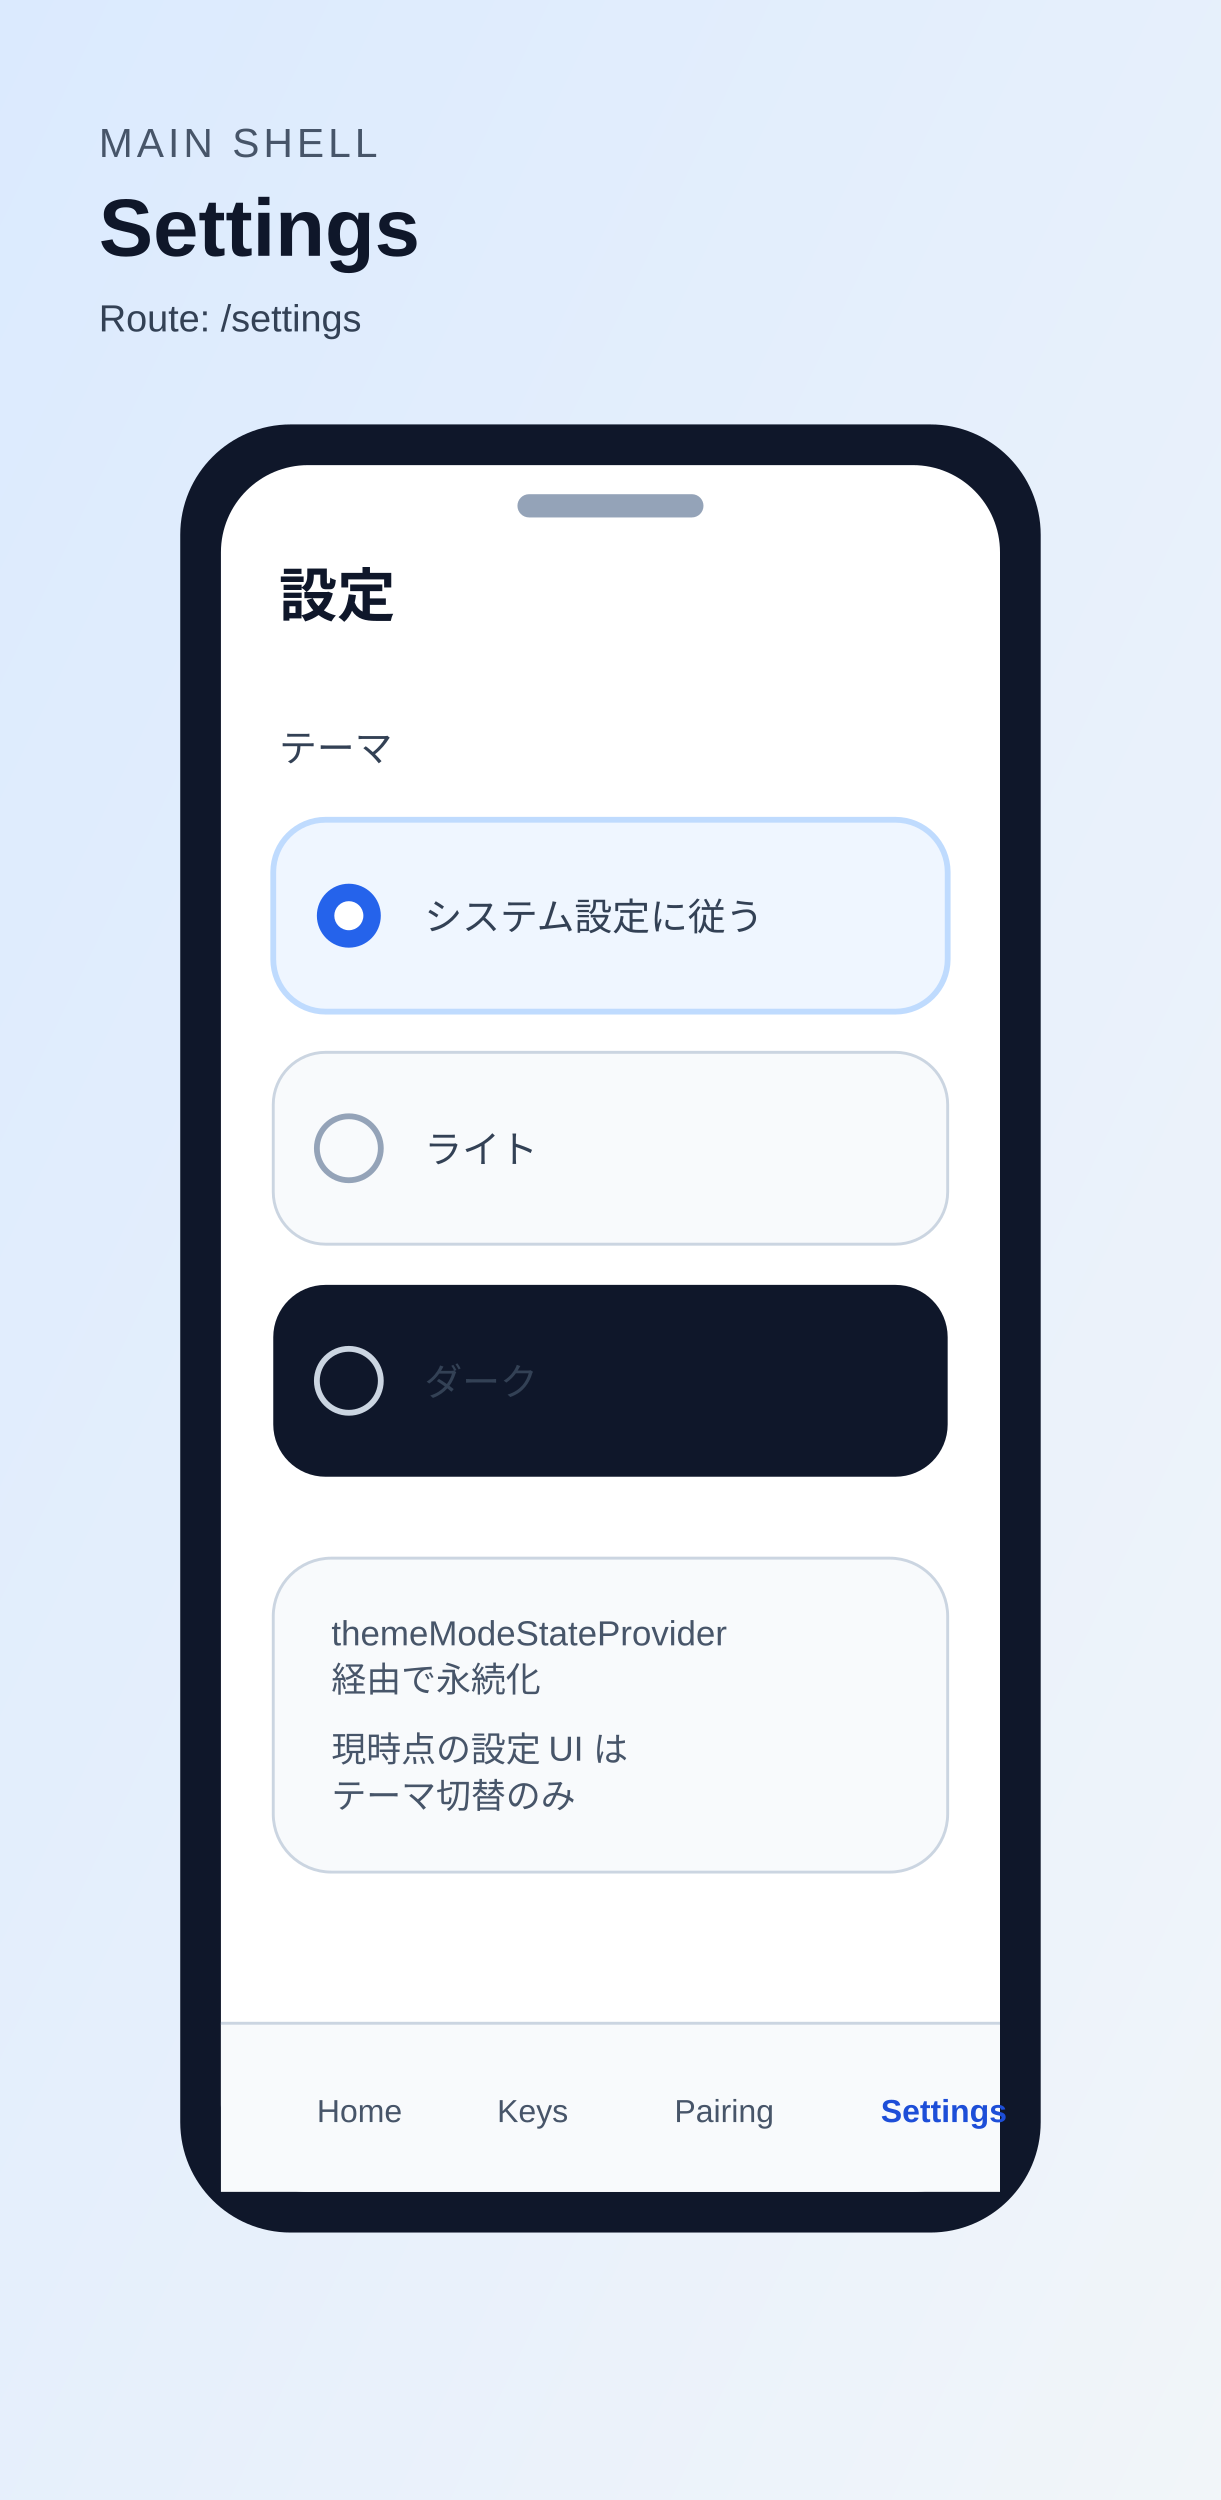
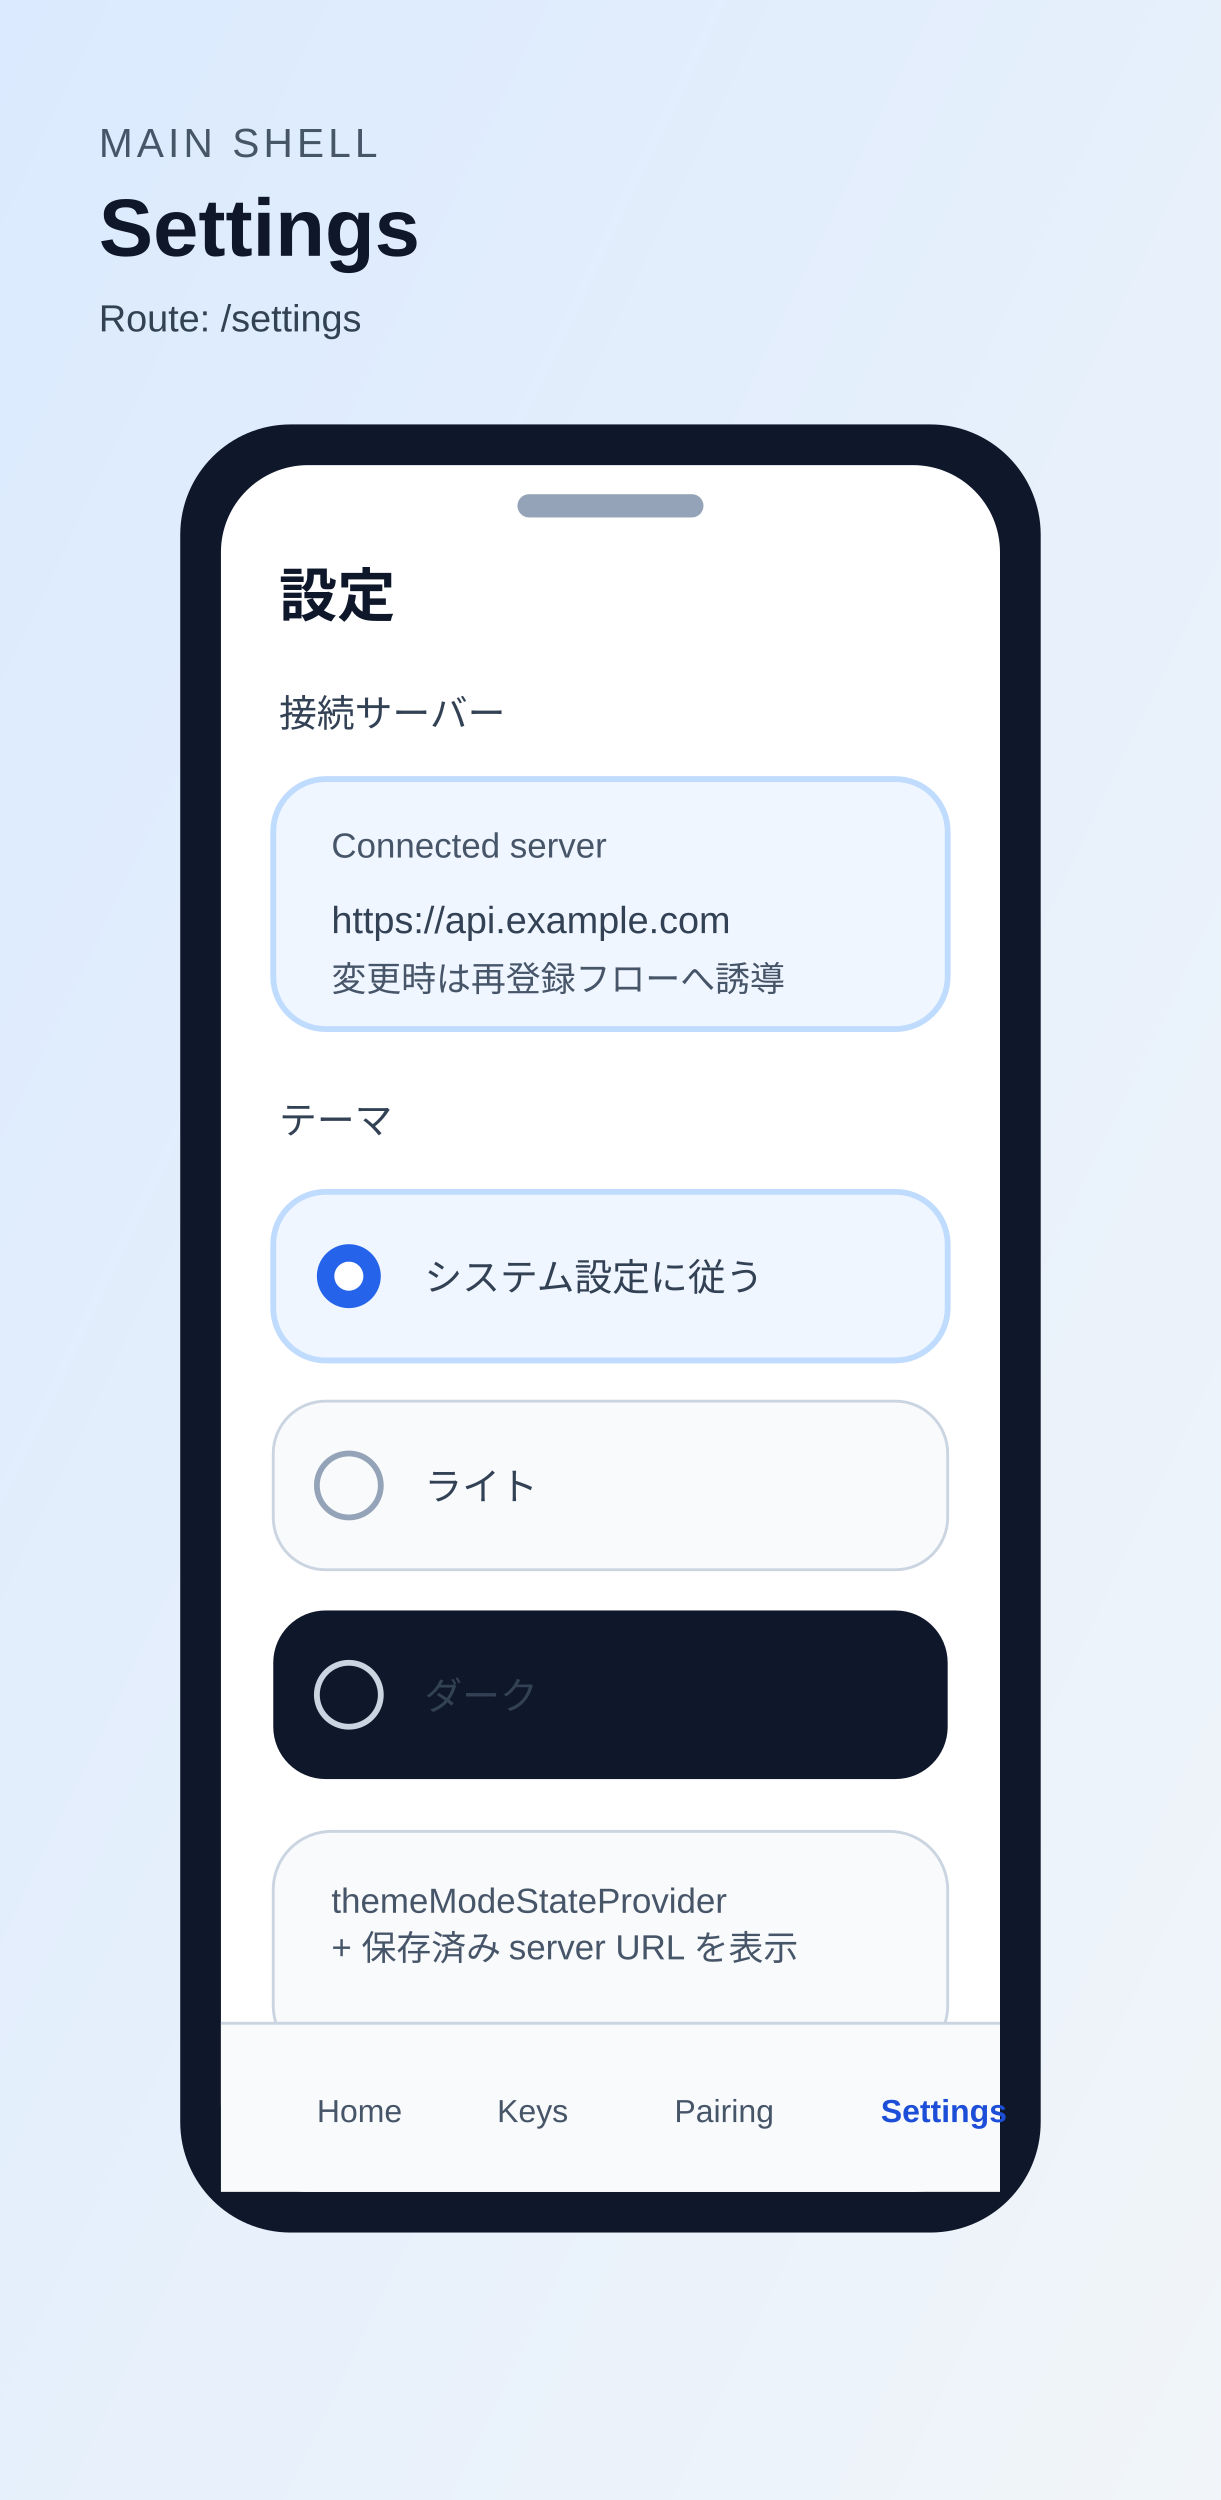
<svg xmlns="http://www.w3.org/2000/svg" viewBox="0 0 420 860" role="img" aria-labelledby="title desc">
  <defs>
    <linearGradient id="bg" x1="0" x2="1" y1="0" y2="1">
      <stop offset="0%" stop-color="#dbeafe" />
      <stop offset="100%" stop-color="#f1f5f9" />
    </linearGradient>
    <style>
      text { font-family: Arial, sans-serif; fill: #0f172a; }
      .eyebrow { font-size: 14px; letter-spacing: 1.4px; fill: #475569; }
      .heading { font-size: 28px; font-weight: 700; }
      .screen-title { font-size: 20px; font-weight: 700; }
      .body { font-size: 13px; fill: #334155; }
      .small { font-size: 12px; fill: #475569; }
      .nav { font-size: 11px; fill: #475569; }
      .nav-active { font-size: 11px; font-weight: 700; fill: #1d4ed8; }
    </style>
  </defs>
  <rect width="420" height="860" fill="url(#bg)" />
  <text x="34" y="54" class="eyebrow">MAIN SHELL</text>
  <text x="34" y="88" class="heading">Settings</text>
  <text x="34" y="114" class="body">Route: /settings</text>
  <rect x="62" y="146" width="296" height="622" rx="38" fill="#0f172a" />
  <rect x="76" y="160" width="268" height="594" rx="30" fill="#ffffff" />
  <rect x="178" y="170" width="64" height="8" rx="4" fill="#94a3b8" />
  <text x="96" y="212" class="screen-title">設定</text>
-   <text x="96" y="262" class="body">テーマ</text>
-   <rect x="94" y="282" width="232" height="66" rx="18" fill="#eff6ff" stroke="#bfdbfe" stroke-width="2" />
-   <circle cx="120" cy="315" r="11" fill="#2563eb" />
-   <circle cx="120" cy="315" r="5" fill="#ffffff" />
-   <text x="146" y="320" class="body">システム設定に従う</text>
-   <rect x="94" y="362" width="232" height="66" rx="18" fill="#f8fafc" stroke="#cbd5e1" />
-   <circle cx="120" cy="395" r="11" fill="none" stroke="#94a3b8" stroke-width="2" />
-   <text x="146" y="400" class="body">ライト</text>
-   <rect x="94" y="442" width="232" height="66" rx="18" fill="#0f172a" />
-   <circle cx="120" cy="475" r="11" fill="none" stroke="#cbd5e1" stroke-width="2" />
-   <text x="146" y="480" class="body" fill="#e2e8f0">ダーク</text>
-   <rect x="94" y="536" width="232" height="108" rx="20" fill="#f8fafc" stroke="#cbd5e1" />
-   <text x="114" y="566" class="small">
+   <text x="96" y="250" class="body">接続サーバー</text>
+   <rect x="94" y="268" width="232" height="86" rx="18" fill="#eff6ff" stroke="#bfdbfe" stroke-width="2" />
+   <text x="114" y="295" class="small">Connected server</text>
+   <text x="114" y="321" class="body">https://api.example.com</text>
+   <text x="114" y="341" class="small">変更時は再登録フローへ誘導</text>
+   <text x="96" y="390" class="body">テーマ</text>
+   <rect x="94" y="410" width="232" height="58" rx="18" fill="#eff6ff" stroke="#bfdbfe" stroke-width="2" />
+   <circle cx="120" cy="439" r="11" fill="#2563eb" />
+   <circle cx="120" cy="439" r="5" fill="#ffffff" />
+   <text x="146" y="444" class="body">システム設定に従う</text>
+   <rect x="94" y="482" width="232" height="58" rx="18" fill="#f8fafc" stroke="#cbd5e1" />
+   <circle cx="120" cy="511" r="11" fill="none" stroke="#94a3b8" stroke-width="2" />
+   <text x="146" y="516" class="body">ライト</text>
+   <rect x="94" y="554" width="232" height="58" rx="18" fill="#0f172a" />
+   <circle cx="120" cy="583" r="11" fill="none" stroke="#cbd5e1" stroke-width="2" />
+   <text x="146" y="588" class="body" fill="#e2e8f0">ダーク</text>
+   <rect x="94" y="630" width="232" height="80" rx="20" fill="#f8fafc" stroke="#cbd5e1" />
+   <text x="114" y="658" class="small">
    <tspan x="114" dy="0">themeModeStateProvider</tspan>
-     <tspan x="114" dy="16">経由で永続化</tspan>
-   </text>
-   <text x="114" y="606" class="small">
-     <tspan x="114" dy="0">現時点の設定 UI は</tspan>
-     <tspan x="114" dy="16">テーマ切替のみ</tspan>
+     <tspan x="114" dy="16">+ 保存済み server URL を表示</tspan>
  </text>
  <rect x="76" y="696" width="268" height="58" fill="#f8fafc" />
  <line x1="76" y1="696" x2="344" y2="696" stroke="#cbd5e1" />
  <text x="109" y="730" class="nav">Home</text>
  <text x="171" y="730" class="nav">Keys</text>
  <text x="232" y="730" class="nav">Pairing</text>
  <text x="303" y="730" class="nav-active">Settings</text>
</svg>
